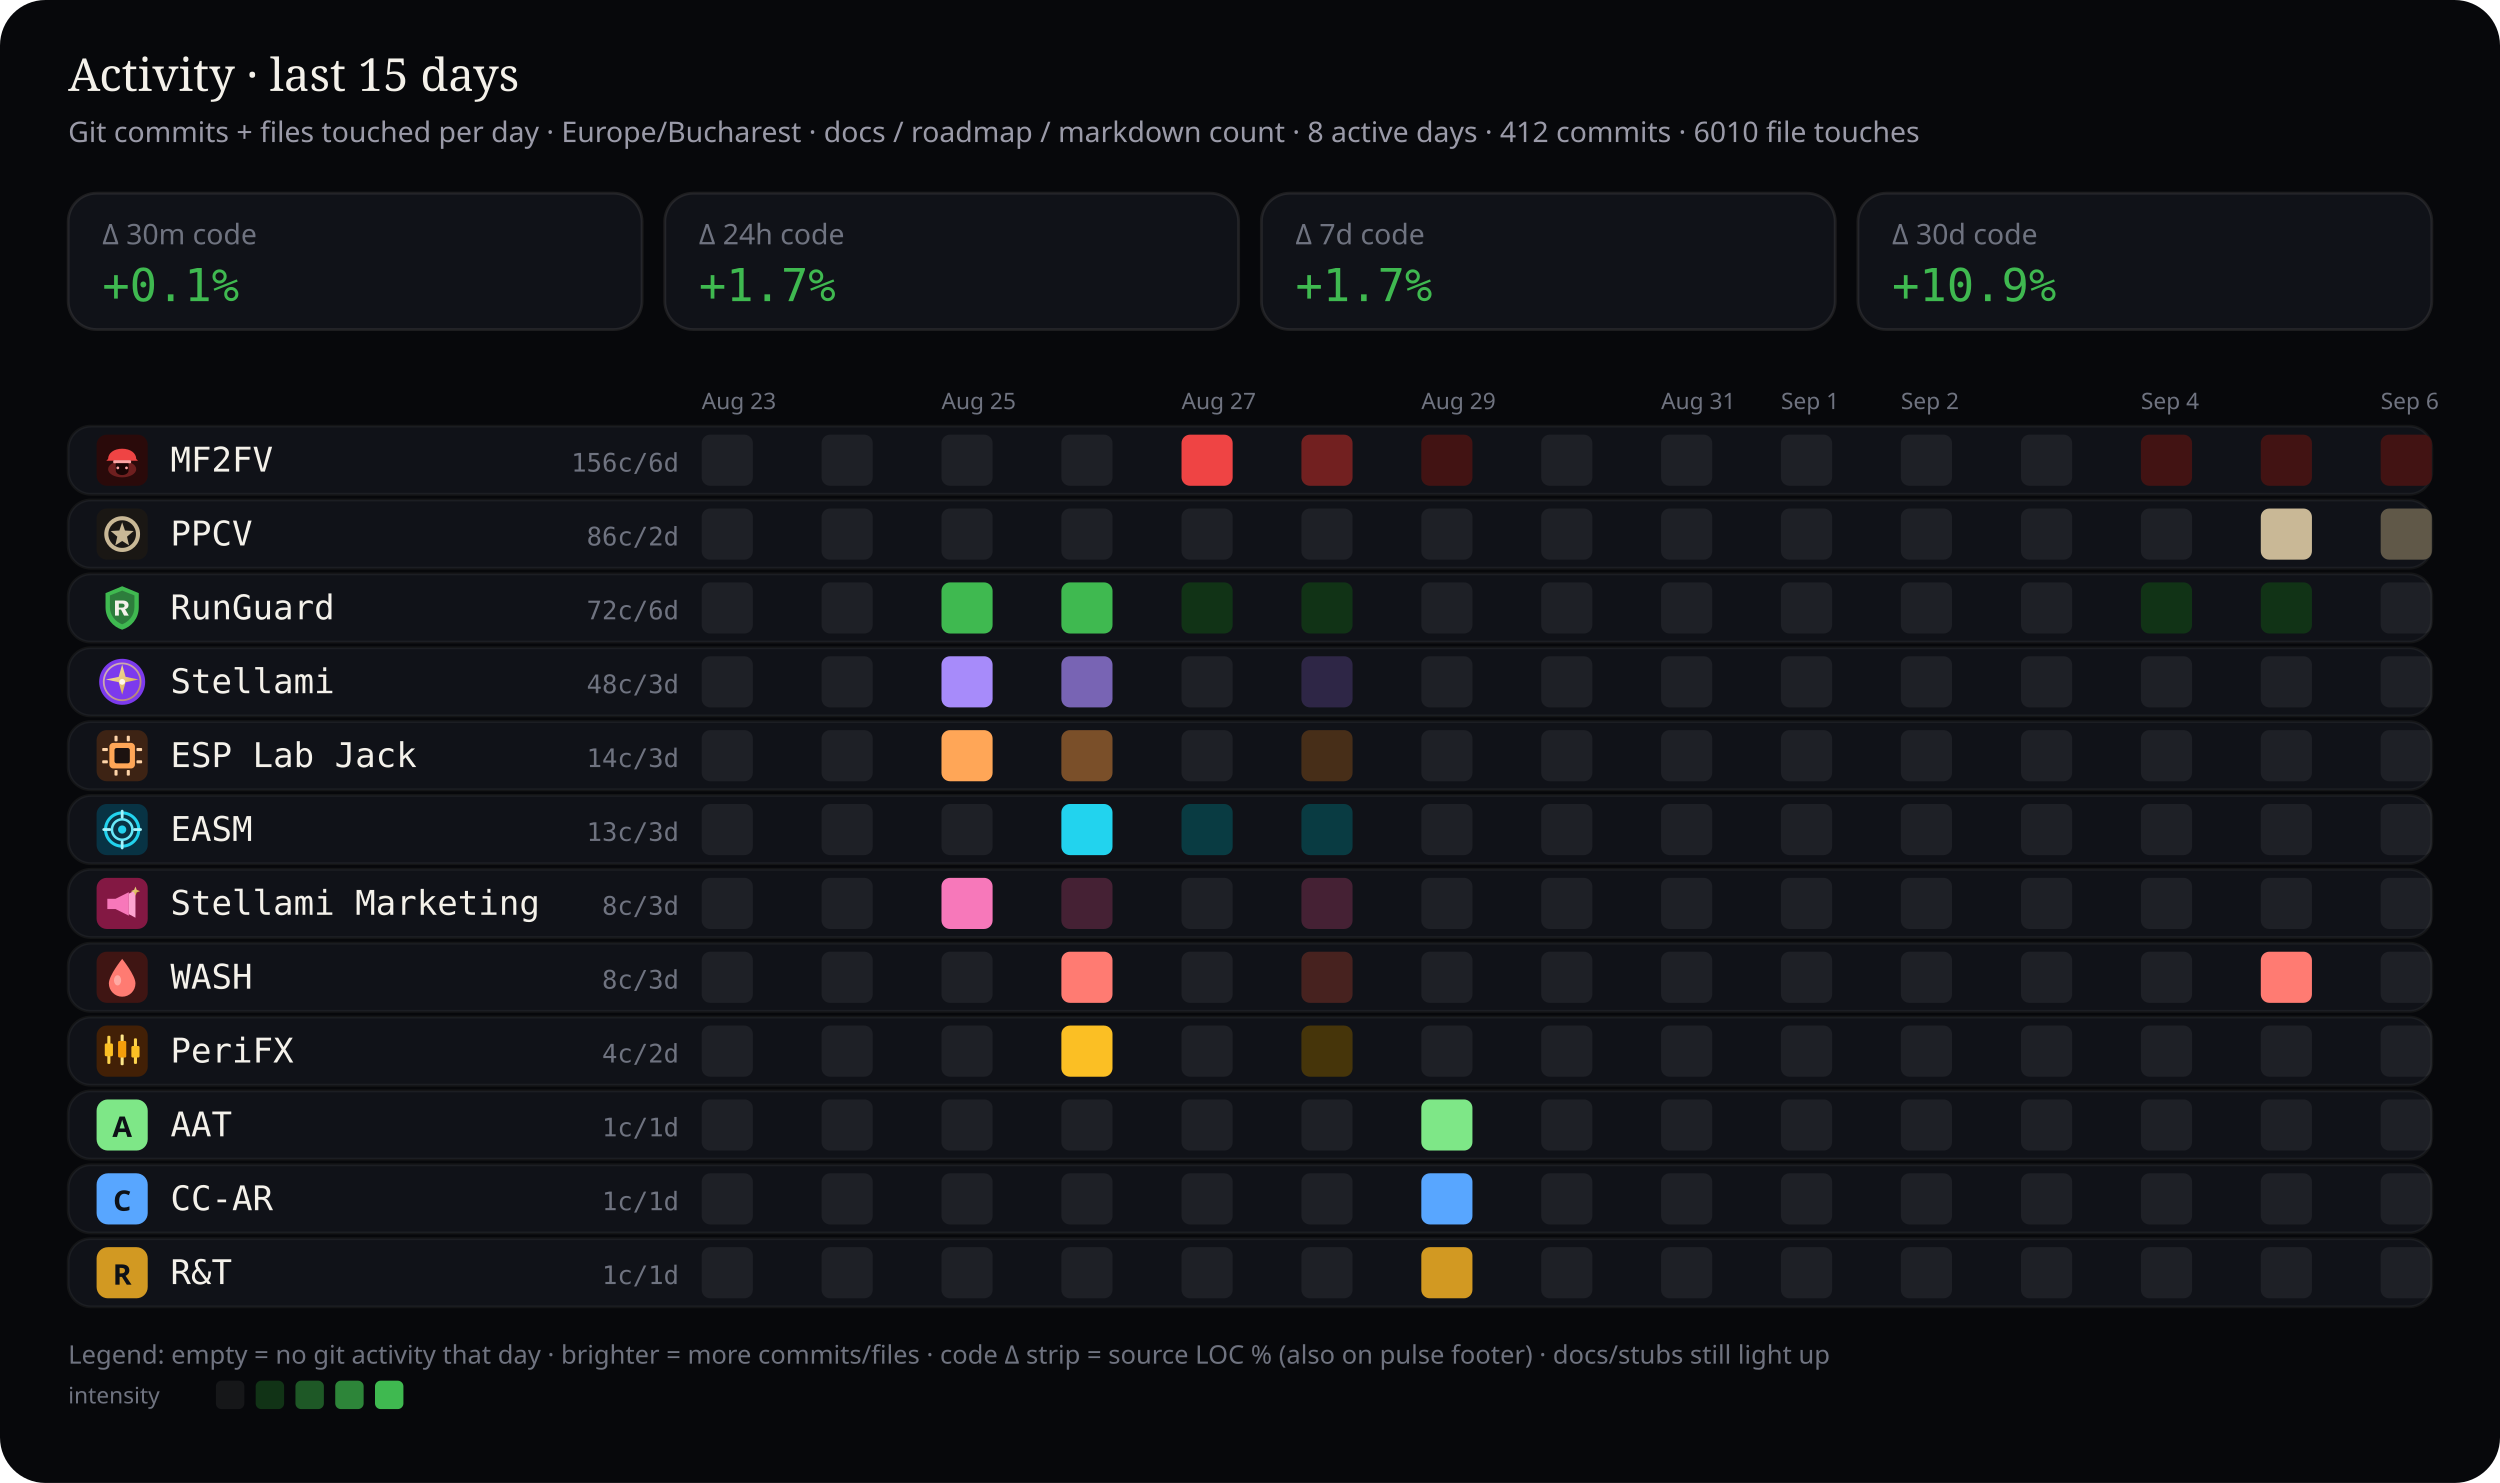
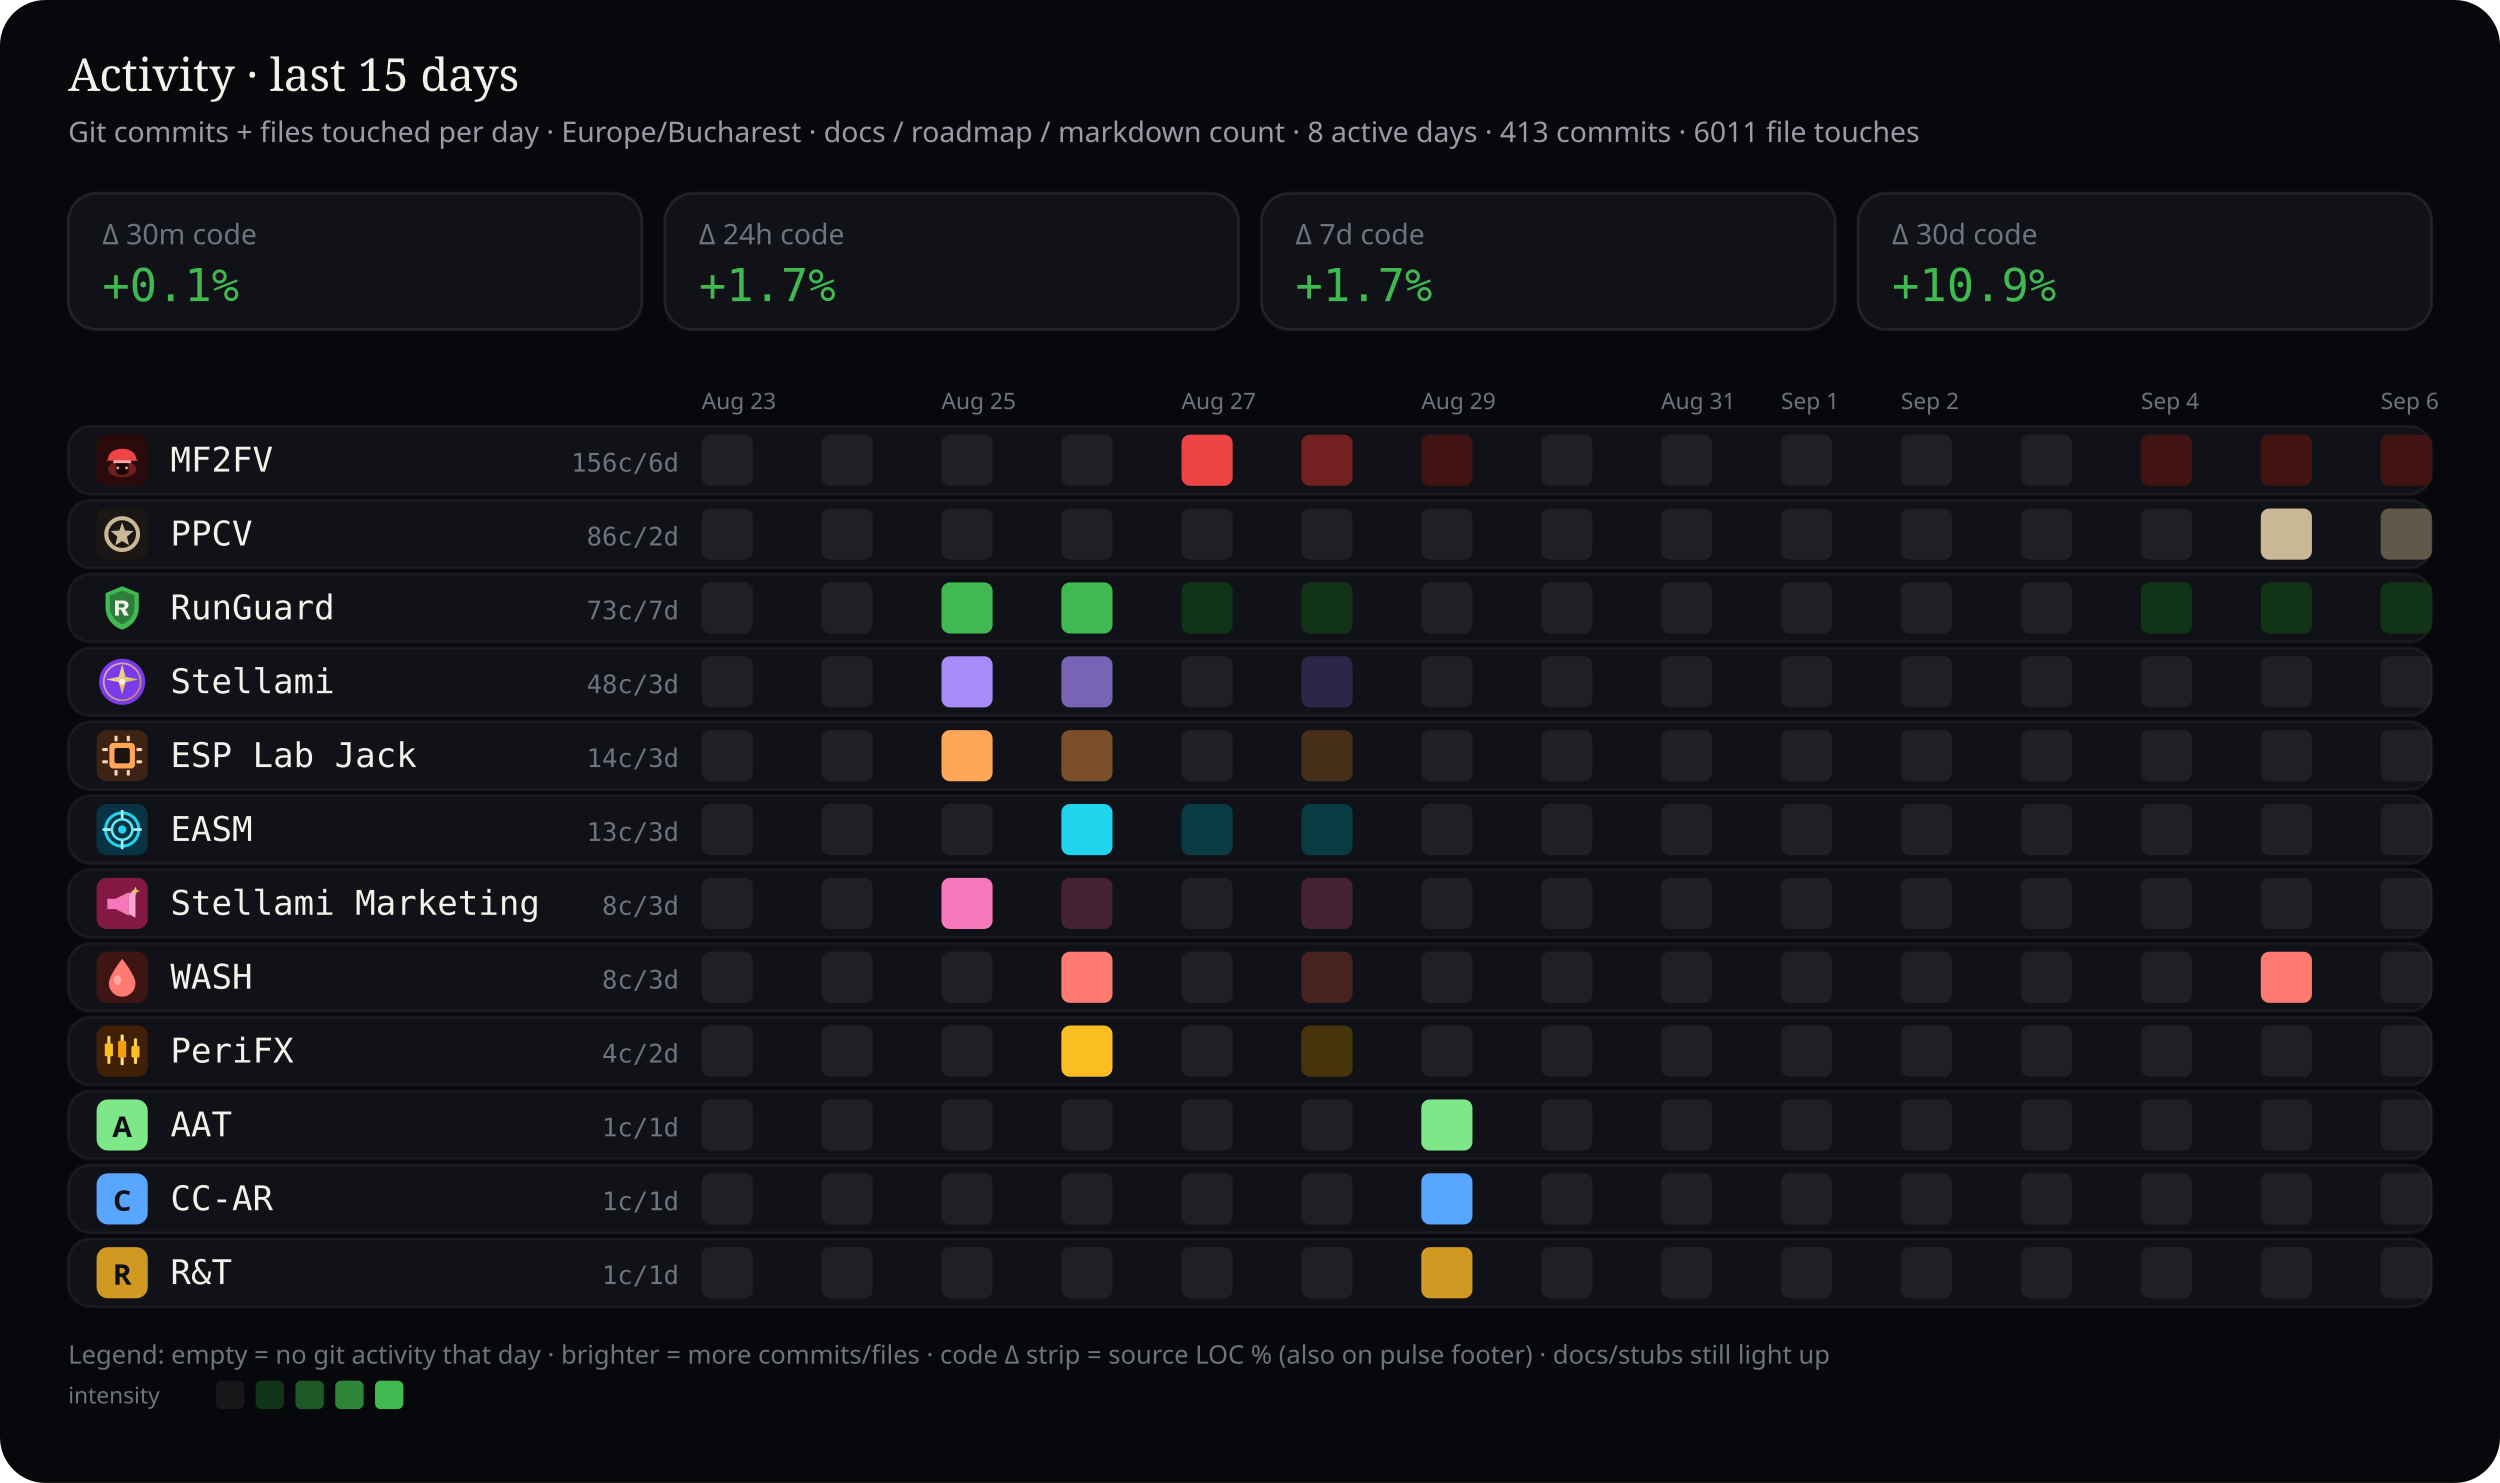
<svg xmlns="http://www.w3.org/2000/svg" viewBox="0 0 880 522" width="880" height="522" role="img" aria-label="Work activity last 15 days by stream — commits and files touched">
  <rect width="880" height="522" rx="16" fill="#07080b" />
  <text x="24" y="32" fill="#f4f1ea" font-size="16" font-family="ui-serif, Georgia, serif">Activity · last 15 days</text>
-   <text x="24" y="50" fill="#9a9aa8" font-size="10" font-family="ui-sans-serif, system-ui, sans-serif">Git commits + files touched per day · Europe/Bucharest · docs / roadmap / markdown count · 8 active days · 412 commits · 6010 file touches</text>
+   <text x="24" y="50" fill="#9a9aa8" font-size="10" font-family="ui-sans-serif, system-ui, sans-serif">Git commits + files touched per day · Europe/Bucharest · docs / roadmap / markdown count · 8 active days · 413 commits · 6011 file touches</text>
  <defs>
    <clipPath id="wc-stream-label">
      <rect x="60.0" y="0" width="132.5" height="522" />
    </clipPath>
  </defs>
  <rect x="24" y="68" width="202" height="48" rx="10" fill="#101218" stroke="rgba(232,228,214,0.10)" />
  <text x="36" y="86" fill="#6f7380" font-size="10" font-family="ui-sans-serif, system-ui, sans-serif">Δ 30m code</text>
  <text x="36" y="106" fill="#3fb950" font-size="16" font-family="ui-monospace, SFMono-Regular, monospace">+0.1%</text>
  <rect x="234" y="68" width="202" height="48" rx="10" fill="#101218" stroke="rgba(232,228,214,0.10)" />
  <text x="246" y="86" fill="#6f7380" font-size="10" font-family="ui-sans-serif, system-ui, sans-serif">Δ 24h code</text>
  <text x="246" y="106" fill="#3fb950" font-size="16" font-family="ui-monospace, SFMono-Regular, monospace">+1.7%</text>
  <rect x="444" y="68" width="202" height="48" rx="10" fill="#101218" stroke="rgba(232,228,214,0.10)" />
  <text x="456" y="86" fill="#6f7380" font-size="10" font-family="ui-sans-serif, system-ui, sans-serif">Δ 7d code</text>
  <text x="456" y="106" fill="#3fb950" font-size="16" font-family="ui-monospace, SFMono-Regular, monospace">+1.7%</text>
  <rect x="654" y="68" width="202" height="48" rx="10" fill="#101218" stroke="rgba(232,228,214,0.10)" />
  <text x="666" y="86" fill="#6f7380" font-size="10" font-family="ui-sans-serif, system-ui, sans-serif">Δ 30d code</text>
  <text x="666" y="106" fill="#3fb950" font-size="16" font-family="ui-monospace, SFMono-Regular, monospace">+10.9%</text>
  <text x="247.0" y="144" fill="#6f7380" font-size="8" font-family="ui-sans-serif, system-ui, sans-serif">Aug 23</text>
  <text x="331.4" y="144" fill="#6f7380" font-size="8" font-family="ui-sans-serif, system-ui, sans-serif">Aug 25</text>
  <text x="415.9" y="144" fill="#6f7380" font-size="8" font-family="ui-sans-serif, system-ui, sans-serif">Aug 27</text>
  <text x="500.3" y="144" fill="#6f7380" font-size="8" font-family="ui-sans-serif, system-ui, sans-serif">Aug 29</text>
  <text x="584.7" y="144" fill="#6f7380" font-size="8" font-family="ui-sans-serif, system-ui, sans-serif">Aug 31</text>
  <text x="626.9" y="144" fill="#6f7380" font-size="8" font-family="ui-sans-serif, system-ui, sans-serif">Sep 1</text>
  <text x="669.1" y="144" fill="#6f7380" font-size="8" font-family="ui-sans-serif, system-ui, sans-serif">Sep 2</text>
  <text x="753.6" y="144" fill="#6f7380" font-size="8" font-family="ui-sans-serif, system-ui, sans-serif">Sep 4</text>
  <text x="838.0" y="144" fill="#6f7380" font-size="8" font-family="ui-sans-serif, system-ui, sans-serif">Sep 6</text>
  <rect x="24" y="150" width="832" height="24" rx="8" fill="#101218" stroke="rgba(232,228,214,0.06)" />
  <g id="stream_logo_mf2fv" class="stream_logo" data-stream="mf2fv" transform="translate(34.0,153.0) scale(0.9)" opacity="1.0">
    <rect width="20" height="20" rx="4" fill="#2a0a0a" />
    <ellipse cx="10" cy="13.5" rx="5.5" ry="3.2" fill="#ef4444" opacity=".35" />
    <path fill="#ef4444" d="M4.5 9.5 C4.5 7.2 6.8 5.5 10 5.5 S15.5 7.2 15.5 9.5 L16.2 10.2 H3.8 Z" />
    <rect x="6.5" y="10" width="7" height="1.2" rx="0.4" fill="#fca5a5" />
    <path fill="#1a0505" d="M7.5 11.2 h5 v2.8 c0 1-1.1 1.8-2.5 1.8 s-2.5-.8-2.5-1.8 v-2.8z" />
    <circle cx="8.3" cy="13" r="0.55" fill="#fca5a5" />
    <circle cx="11.7" cy="13" r="0.55" fill="#fca5a5" />
  </g>
  <use class="stream_logo" data-stream="mf2fv" href="#stream_logo_mf2fv" x="34.0" y="153.0" width="18" height="18" opacity="0" />
  <text x="60" y="166" fill="#f4f1ea" font-size="12" font-family="ui-monospace, SFMono-Regular, monospace" clip-path="url(#wc-stream-label)">MF2FV</text>
  <text x="239" y="166" fill="#6f7380" font-size="9" text-anchor="end" font-family="ui-monospace, SFMono-Regular, monospace">156c/6d</text>
  <rect x="247.0" y="153.0" width="18.0" height="18.0" rx="3" fill="rgba(255,255,255,0.06)" />
  <rect x="289.2" y="153.0" width="18.0" height="18.0" rx="3" fill="rgba(255,255,255,0.06)" />
  <rect x="331.4" y="153.0" width="18.0" height="18.0" rx="3" fill="rgba(255,255,255,0.06)" />
  <rect x="373.6" y="153.0" width="18.0" height="18.0" rx="3" fill="rgba(255,255,255,0.06)" />
  <rect x="415.9" y="153.0" width="18.0" height="18.0" rx="3" fill="#ef4444" />
  <rect x="458.1" y="153.0" width="18.0" height="18.0" rx="3" fill="#722020" />
  <rect x="500.3" y="153.0" width="18.0" height="18.0" rx="3" fill="#421313" />
  <rect x="542.5" y="153.0" width="18.0" height="18.0" rx="3" fill="rgba(255,255,255,0.06)" />
  <rect x="584.7" y="153.0" width="18.0" height="18.0" rx="3" fill="rgba(255,255,255,0.06)" />
  <rect x="626.9" y="153.0" width="18.0" height="18.0" rx="3" fill="rgba(255,255,255,0.06)" />
  <rect x="669.1" y="153.0" width="18.0" height="18.0" rx="3" fill="rgba(255,255,255,0.06)" />
  <rect x="711.4" y="153.0" width="18.0" height="18.0" rx="3" fill="rgba(255,255,255,0.06)" />
  <rect x="753.6" y="153.0" width="18.0" height="18.0" rx="3" fill="#421313" />
  <rect x="795.8" y="153.0" width="18.0" height="18.0" rx="3" fill="#421313" />
  <rect x="838.0" y="153.0" width="18.0" height="18.0" rx="3" fill="#421313" />
  <rect x="24" y="176" width="832" height="24" rx="8" fill="#101218" stroke="rgba(232,228,214,0.06)" />
  <g id="stream_logo_ppcv" class="stream_logo" data-stream="ppcv" transform="translate(34.0,179.0) scale(0.9)" opacity="1.0">
    <rect width="20" height="20" rx="4" fill="#1a1714" />
    <circle cx="10" cy="10" r="6.2" fill="none" stroke="#c9b896" stroke-width="1.6" />
    <path fill="#c9b896" d="M10 5.4 L11.1 8.6 L14.5 8.8 L11.9 11 L12.7 14.4 L10 12.7 L7.3 14.4 L8.1 11 L5.5 8.8 L8.9 8.6 Z" />
  </g>
  <use class="stream_logo" data-stream="ppcv" href="#stream_logo_ppcv" x="34.0" y="179.0" width="18" height="18" opacity="0" />
  <text x="60" y="192" fill="#f4f1ea" font-size="12" font-family="ui-monospace, SFMono-Regular, monospace" clip-path="url(#wc-stream-label)">PPCV</text>
  <text x="239" y="192" fill="#6f7380" font-size="9" text-anchor="end" font-family="ui-monospace, SFMono-Regular, monospace">86c/2d</text>
  <rect x="247.0" y="179.0" width="18.0" height="18.0" rx="3" fill="rgba(255,255,255,0.06)" />
  <rect x="289.2" y="179.0" width="18.0" height="18.0" rx="3" fill="rgba(255,255,255,0.06)" />
  <rect x="331.4" y="179.0" width="18.0" height="18.0" rx="3" fill="rgba(255,255,255,0.06)" />
  <rect x="373.6" y="179.0" width="18.0" height="18.0" rx="3" fill="rgba(255,255,255,0.06)" />
  <rect x="415.9" y="179.0" width="18.0" height="18.0" rx="3" fill="rgba(255,255,255,0.06)" />
  <rect x="458.1" y="179.0" width="18.0" height="18.0" rx="3" fill="rgba(255,255,255,0.06)" />
  <rect x="500.3" y="179.0" width="18.0" height="18.0" rx="3" fill="rgba(255,255,255,0.06)" />
  <rect x="542.5" y="179.0" width="18.0" height="18.0" rx="3" fill="rgba(255,255,255,0.06)" />
  <rect x="584.7" y="179.0" width="18.0" height="18.0" rx="3" fill="rgba(255,255,255,0.06)" />
  <rect x="626.9" y="179.0" width="18.0" height="18.0" rx="3" fill="rgba(255,255,255,0.06)" />
  <rect x="669.1" y="179.0" width="18.0" height="18.0" rx="3" fill="rgba(255,255,255,0.06)" />
  <rect x="711.4" y="179.0" width="18.0" height="18.0" rx="3" fill="rgba(255,255,255,0.06)" />
  <rect x="753.6" y="179.0" width="18.0" height="18.0" rx="3" fill="rgba(255,255,255,0.06)" />
  <rect x="795.8" y="179.0" width="18.0" height="18.0" rx="3" fill="#c9b896" />
  <rect x="838.0" y="179.0" width="18.0" height="18.0" rx="3" fill="#605848" />
  <rect x="24" y="202" width="832" height="24" rx="8" fill="#101218" stroke="rgba(232,228,214,0.06)" />
  <g id="stream_logo_runguard" class="stream_logo" data-stream="runguard" transform="translate(34.0,205.0) scale(0.9)" opacity="1.0">
    <path fill="#3fb950" d="M10 1.5 L16.5 4.2 V9.8 C16.5 14.1 13.6 17.4 10 18.5 C6.4 17.4 3.5 14.1 3.5 9.8 V4.2 Z" />
    <path fill="#0d1117" fill-opacity=".35" d="M10 3.2 L14.8 5.1 V9.7 C14.8 12.9 12.6 15.4 10 16.4 C7.4 15.4 5.2 12.9 5.2 9.7 V5.1 Z" />
    <path fill="#f4f1ea" d="M7.2 7.1h3.1c1.35 0 2.2.7 2.2 1.75 0 .85-.5 1.45-1.35 1.65L12.6 13h-1.85l-1.2-2.35H8.7V13H7.2V7.1zm1.5 1.2v1.55h1.35c.55 0 .9-.28.9-.75s-.35-.8-.9-.8H8.7z" />
  </g>
  <use class="stream_logo" data-stream="runguard" href="#stream_logo_runguard" x="34.0" y="205.0" width="18" height="18" opacity="0" />
  <text x="60" y="218" fill="#f4f1ea" font-size="12" font-family="ui-monospace, SFMono-Regular, monospace" clip-path="url(#wc-stream-label)">RunGuard</text>
-   <text x="239" y="218" fill="#6f7380" font-size="9" text-anchor="end" font-family="ui-monospace, SFMono-Regular, monospace">72c/6d</text>
+   <text x="239" y="218" fill="#6f7380" font-size="9" text-anchor="end" font-family="ui-monospace, SFMono-Regular, monospace">73c/7d</text>
  <rect x="247.0" y="205.0" width="18.0" height="18.0" rx="3" fill="rgba(255,255,255,0.06)" />
  <rect x="289.2" y="205.0" width="18.0" height="18.0" rx="3" fill="rgba(255,255,255,0.06)" />
  <rect x="331.4" y="205.0" width="18.0" height="18.0" rx="3" fill="#3fb950" />
  <rect x="373.6" y="205.0" width="18.0" height="18.0" rx="3" fill="#3fb950" />
  <rect x="415.9" y="205.0" width="18.0" height="18.0" rx="3" fill="#113316" />
  <rect x="458.1" y="205.0" width="18.0" height="18.0" rx="3" fill="#113316" />
  <rect x="500.3" y="205.0" width="18.0" height="18.0" rx="3" fill="rgba(255,255,255,0.06)" />
  <rect x="542.5" y="205.0" width="18.0" height="18.0" rx="3" fill="rgba(255,255,255,0.06)" />
  <rect x="584.7" y="205.0" width="18.0" height="18.0" rx="3" fill="rgba(255,255,255,0.06)" />
  <rect x="626.9" y="205.0" width="18.0" height="18.0" rx="3" fill="rgba(255,255,255,0.06)" />
  <rect x="669.1" y="205.0" width="18.0" height="18.0" rx="3" fill="rgba(255,255,255,0.06)" />
  <rect x="711.4" y="205.0" width="18.0" height="18.0" rx="3" fill="rgba(255,255,255,0.06)" />
  <rect x="753.6" y="205.0" width="18.0" height="18.0" rx="3" fill="#113316" />
  <rect x="795.8" y="205.0" width="18.0" height="18.0" rx="3" fill="#113316" />
-   <rect x="838.0" y="205.0" width="18.0" height="18.0" rx="3" fill="rgba(255,255,255,0.06)" />
+   <rect x="838.0" y="205.0" width="18.0" height="18.0" rx="3" fill="#113316" />
  <rect x="24" y="228" width="832" height="24" rx="8" fill="#101218" stroke="rgba(232,228,214,0.06)" />
  <g id="stream_logo_stellami" class="stream_logo" data-stream="stellami" transform="translate(34.0,231.0) scale(0.9)" opacity="1.0">
    <defs>
      <linearGradient id="stream_logo_stellami-stellami-gold" x1="0%" y1="0%" x2="100%" y2="100%">
        <stop offset="0%" stop-color="#f5e6a8" />
        <stop offset="55%" stop-color="#e8c57a" />
        <stop offset="100%" stop-color="#c9a227" />
      </linearGradient>
    </defs>
    <circle cx="10" cy="10" r="9" fill="#7c3aed" />
    <circle cx="10" cy="10" r="7.2" fill="none" stroke="url(#stream_logo_stellami-stellami-gold)" stroke-width="0.7" opacity=".7" />
    <path fill="url(#stream_logo_stellami-stellami-gold)" d="M10 3.2 L11.35 8.05 L16.4 9.1 L11.35 10.15 L10 15 L8.65 10.15 L3.6 9.1 L8.65 8.05 Z" />
    <circle cx="10" cy="10" r="1.15" fill="#fff8e8" />
  </g>
  <use class="stream_logo" data-stream="stellami" href="#stream_logo_stellami" x="34.0" y="231.0" width="18" height="18" opacity="0" />
  <text x="60" y="244" fill="#f4f1ea" font-size="12" font-family="ui-monospace, SFMono-Regular, monospace" clip-path="url(#wc-stream-label)">Stellami</text>
  <text x="239" y="244" fill="#6f7380" font-size="9" text-anchor="end" font-family="ui-monospace, SFMono-Regular, monospace">48c/3d</text>
  <rect x="247.0" y="231.0" width="18.0" height="18.0" rx="3" fill="rgba(255,255,255,0.06)" />
  <rect x="289.2" y="231.0" width="18.0" height="18.0" rx="3" fill="rgba(255,255,255,0.06)" />
  <rect x="331.4" y="231.0" width="18.0" height="18.0" rx="3" fill="#a78bfa" />
  <rect x="373.6" y="231.0" width="18.0" height="18.0" rx="3" fill="#7864b4" />
  <rect x="415.9" y="231.0" width="18.0" height="18.0" rx="3" fill="rgba(255,255,255,0.06)" />
  <rect x="458.1" y="231.0" width="18.0" height="18.0" rx="3" fill="#2e2646" />
  <rect x="500.3" y="231.0" width="18.0" height="18.0" rx="3" fill="rgba(255,255,255,0.06)" />
  <rect x="542.5" y="231.0" width="18.0" height="18.0" rx="3" fill="rgba(255,255,255,0.06)" />
  <rect x="584.7" y="231.0" width="18.0" height="18.0" rx="3" fill="rgba(255,255,255,0.06)" />
  <rect x="626.9" y="231.0" width="18.0" height="18.0" rx="3" fill="rgba(255,255,255,0.06)" />
  <rect x="669.1" y="231.0" width="18.0" height="18.0" rx="3" fill="rgba(255,255,255,0.06)" />
  <rect x="711.4" y="231.0" width="18.0" height="18.0" rx="3" fill="rgba(255,255,255,0.06)" />
  <rect x="753.6" y="231.0" width="18.0" height="18.0" rx="3" fill="rgba(255,255,255,0.06)" />
  <rect x="795.8" y="231.0" width="18.0" height="18.0" rx="3" fill="rgba(255,255,255,0.06)" />
  <rect x="838.0" y="231.0" width="18.0" height="18.0" rx="3" fill="rgba(255,255,255,0.06)" />
  <rect x="24" y="254" width="832" height="24" rx="8" fill="#101218" stroke="rgba(232,228,214,0.06)" />
  <g id="stream_logo_esp-lab-jack" class="stream_logo" data-stream="esp-lab-jack" transform="translate(34.0,257.0) scale(0.9)" opacity="1.0">
    <rect width="20" height="20" rx="4" fill="#3d2314" />
    <rect x="5" y="5" width="10" height="10" rx="1.5" fill="#ffa657" />
    <rect x="7" y="7" width="6" height="6" rx="0.8" fill="#1c1210" />
    <rect x="2.2" y="7" width="2.2" height="1.2" rx="0.3" fill="#ffd4a8" />
    <rect x="2.2" y="11.8" width="2.2" height="1.2" rx="0.3" fill="#ffd4a8" />
    <rect x="15.6" y="7" width="2.2" height="1.2" rx="0.3" fill="#ffd4a8" />
    <rect x="15.6" y="11.8" width="2.2" height="1.2" rx="0.3" fill="#ffd4a8" />
    <rect x="7" y="2.2" width="1.2" height="2.2" rx="0.3" fill="#ffd4a8" />
    <rect x="11.8" y="2.2" width="1.2" height="2.2" rx="0.3" fill="#ffd4a8" />
    <rect x="7" y="15.6" width="1.2" height="2.2" rx="0.3" fill="#ffd4a8" />
    <rect x="11.8" y="15.6" width="1.2" height="2.2" rx="0.3" fill="#ffd4a8" />
  </g>
  <use class="stream_logo" data-stream="esp-lab-jack" href="#stream_logo_esp-lab-jack" x="34.0" y="257.0" width="18" height="18" opacity="0" />
  <text x="60" y="270" fill="#f4f1ea" font-size="12" font-family="ui-monospace, SFMono-Regular, monospace" clip-path="url(#wc-stream-label)">ESP Lab Jack</text>
  <text x="239" y="270" fill="#6f7380" font-size="9" text-anchor="end" font-family="ui-monospace, SFMono-Regular, monospace">14c/3d</text>
  <rect x="247.0" y="257.0" width="18.0" height="18.0" rx="3" fill="rgba(255,255,255,0.06)" />
  <rect x="289.2" y="257.0" width="18.0" height="18.0" rx="3" fill="rgba(255,255,255,0.06)" />
  <rect x="331.4" y="257.0" width="18.0" height="18.0" rx="3" fill="#ffa657" />
  <rect x="373.6" y="257.0" width="18.0" height="18.0" rx="3" fill="#7a4f29" />
  <rect x="415.9" y="257.0" width="18.0" height="18.0" rx="3" fill="rgba(255,255,255,0.06)" />
  <rect x="458.1" y="257.0" width="18.0" height="18.0" rx="3" fill="#472e18" />
  <rect x="500.3" y="257.0" width="18.0" height="18.0" rx="3" fill="rgba(255,255,255,0.06)" />
  <rect x="542.5" y="257.0" width="18.0" height="18.0" rx="3" fill="rgba(255,255,255,0.06)" />
  <rect x="584.7" y="257.0" width="18.0" height="18.0" rx="3" fill="rgba(255,255,255,0.06)" />
  <rect x="626.9" y="257.0" width="18.0" height="18.0" rx="3" fill="rgba(255,255,255,0.06)" />
  <rect x="669.1" y="257.0" width="18.0" height="18.0" rx="3" fill="rgba(255,255,255,0.06)" />
  <rect x="711.4" y="257.0" width="18.0" height="18.0" rx="3" fill="rgba(255,255,255,0.06)" />
  <rect x="753.6" y="257.0" width="18.0" height="18.0" rx="3" fill="rgba(255,255,255,0.06)" />
  <rect x="795.8" y="257.0" width="18.0" height="18.0" rx="3" fill="rgba(255,255,255,0.06)" />
  <rect x="838.0" y="257.0" width="18.0" height="18.0" rx="3" fill="rgba(255,255,255,0.06)" />
  <rect x="24" y="280" width="832" height="24" rx="8" fill="#101218" stroke="rgba(232,228,214,0.06)" />
  <g id="stream_logo_easm" class="stream_logo" data-stream="easm" transform="translate(34.0,283.0) scale(0.9)" opacity="1.0">
    <rect width="20" height="20" rx="4" fill="#083344" />
    <circle cx="10" cy="10" r="6.5" fill="none" stroke="#22d3ee" stroke-width="1.2" />
    <circle cx="10" cy="10" r="4" fill="none" stroke="#67e8f9" stroke-width="1" />
    <circle cx="10" cy="10" r="1.6" fill="#22d3ee" />
    <path d="M10 2.8 V5.2 M10 14.8 V17.2 M2.8 10 H5.2 M14.8 10 H17.2" stroke="#a5f3fc" stroke-width="1.1" stroke-linecap="round" />
  </g>
  <use class="stream_logo" data-stream="easm" href="#stream_logo_easm" x="34.0" y="283.0" width="18" height="18" opacity="0" />
  <text x="60" y="296" fill="#f4f1ea" font-size="12" font-family="ui-monospace, SFMono-Regular, monospace" clip-path="url(#wc-stream-label)">EASM</text>
  <text x="239" y="296" fill="#6f7380" font-size="9" text-anchor="end" font-family="ui-monospace, SFMono-Regular, monospace">13c/3d</text>
  <rect x="247.0" y="283.0" width="18.0" height="18.0" rx="3" fill="rgba(255,255,255,0.06)" />
  <rect x="289.2" y="283.0" width="18.0" height="18.0" rx="3" fill="rgba(255,255,255,0.06)" />
  <rect x="331.4" y="283.0" width="18.0" height="18.0" rx="3" fill="rgba(255,255,255,0.06)" />
  <rect x="373.6" y="283.0" width="18.0" height="18.0" rx="3" fill="#22d3ee" />
  <rect x="415.9" y="283.0" width="18.0" height="18.0" rx="3" fill="#093b42" />
  <rect x="458.1" y="283.0" width="18.0" height="18.0" rx="3" fill="#093b42" />
  <rect x="500.3" y="283.0" width="18.0" height="18.0" rx="3" fill="rgba(255,255,255,0.06)" />
  <rect x="542.5" y="283.0" width="18.0" height="18.0" rx="3" fill="rgba(255,255,255,0.06)" />
  <rect x="584.7" y="283.0" width="18.0" height="18.0" rx="3" fill="rgba(255,255,255,0.06)" />
  <rect x="626.9" y="283.0" width="18.0" height="18.0" rx="3" fill="rgba(255,255,255,0.06)" />
  <rect x="669.1" y="283.0" width="18.0" height="18.0" rx="3" fill="rgba(255,255,255,0.06)" />
  <rect x="711.4" y="283.0" width="18.0" height="18.0" rx="3" fill="rgba(255,255,255,0.06)" />
  <rect x="753.6" y="283.0" width="18.0" height="18.0" rx="3" fill="rgba(255,255,255,0.06)" />
  <rect x="795.8" y="283.0" width="18.0" height="18.0" rx="3" fill="rgba(255,255,255,0.06)" />
  <rect x="838.0" y="283.0" width="18.0" height="18.0" rx="3" fill="rgba(255,255,255,0.06)" />
  <rect x="24" y="306" width="832" height="24" rx="8" fill="#101218" stroke="rgba(232,228,214,0.06)" />
  <g id="stream_logo_stellami-marketing" class="stream_logo" data-stream="stellami-marketing" transform="translate(34.0,309.0) scale(0.9)" opacity="1.0">
    <defs>
      <linearGradient id="stream_logo_stellami-marketing-smkt-gold" x1="0%" y1="0%" x2="100%" y2="100%">
        <stop offset="0%" stop-color="#f5e6a8" />
        <stop offset="100%" stop-color="#c9a227" />
      </linearGradient>
    </defs>
    <rect width="20" height="20" rx="4" fill="#831843" />
    <path fill="#f778ba" d="M4.2 8.2h3.2l5.2-2.6v9.2l-5.2-2.6H4.2z" />
    <path fill="#fda4d0" d="M12.6 6.2l2.6-1.4v10.8l-2.6-1.4z" />
    <path fill="url(#stream_logo_stellami-marketing-smkt-gold)" d="M15.2 3.4 L15.7 4.7 L17 5.2 L15.7 5.7 L15.2 7 L14.7 5.7 L13.4 5.2 L14.7 4.7 Z" />
  </g>
  <use class="stream_logo" data-stream="stellami-marketing" href="#stream_logo_stellami-marketing" x="34.0" y="309.0" width="18" height="18" opacity="0" />
  <text x="60" y="322" fill="#f4f1ea" font-size="12" font-family="ui-monospace, SFMono-Regular, monospace" clip-path="url(#wc-stream-label)">Stellami Marketing</text>
  <text x="239" y="322" fill="#6f7380" font-size="9" text-anchor="end" font-family="ui-monospace, SFMono-Regular, monospace">8c/3d</text>
  <rect x="247.0" y="309.0" width="18.0" height="18.0" rx="3" fill="rgba(255,255,255,0.06)" />
  <rect x="289.2" y="309.0" width="18.0" height="18.0" rx="3" fill="rgba(255,255,255,0.06)" />
  <rect x="331.4" y="309.0" width="18.0" height="18.0" rx="3" fill="#f778ba" />
  <rect x="373.6" y="309.0" width="18.0" height="18.0" rx="3" fill="#452134" />
  <rect x="415.9" y="309.0" width="18.0" height="18.0" rx="3" fill="rgba(255,255,255,0.06)" />
  <rect x="458.1" y="309.0" width="18.0" height="18.0" rx="3" fill="#452134" />
  <rect x="500.3" y="309.0" width="18.0" height="18.0" rx="3" fill="rgba(255,255,255,0.06)" />
  <rect x="542.5" y="309.0" width="18.0" height="18.0" rx="3" fill="rgba(255,255,255,0.06)" />
  <rect x="584.7" y="309.0" width="18.0" height="18.0" rx="3" fill="rgba(255,255,255,0.06)" />
  <rect x="626.9" y="309.0" width="18.0" height="18.0" rx="3" fill="rgba(255,255,255,0.06)" />
  <rect x="669.1" y="309.0" width="18.0" height="18.0" rx="3" fill="rgba(255,255,255,0.06)" />
  <rect x="711.4" y="309.0" width="18.0" height="18.0" rx="3" fill="rgba(255,255,255,0.06)" />
  <rect x="753.6" y="309.0" width="18.0" height="18.0" rx="3" fill="rgba(255,255,255,0.06)" />
  <rect x="795.8" y="309.0" width="18.0" height="18.0" rx="3" fill="rgba(255,255,255,0.06)" />
  <rect x="838.0" y="309.0" width="18.0" height="18.0" rx="3" fill="rgba(255,255,255,0.06)" />
  <rect x="24" y="332" width="832" height="24" rx="8" fill="#101218" stroke="rgba(232,228,214,0.06)" />
  <g id="stream_logo_wash" class="stream_logo" data-stream="wash" transform="translate(34.0,335.0) scale(0.9)" opacity="1.0">
    <rect width="20" height="20" rx="4" fill="#3f1513" />
    <path fill="#ff7b72" d="M10 2.8 C10 2.8 15.2 9.2 15.2 12.4 A5.2 5.2 0 0 1 4.8 12.4 C4.8 9.2 10 2.8 10 2.8 Z" />
    <ellipse cx="8.2" cy="11.2" rx="1.4" ry="2" fill="#ffd0cc" opacity=".55" />
  </g>
  <use class="stream_logo" data-stream="wash" href="#stream_logo_wash" x="34.0" y="335.0" width="18" height="18" opacity="0" />
  <text x="60" y="348" fill="#f4f1ea" font-size="12" font-family="ui-monospace, SFMono-Regular, monospace" clip-path="url(#wc-stream-label)">WASH</text>
  <text x="239" y="348" fill="#6f7380" font-size="9" text-anchor="end" font-family="ui-monospace, SFMono-Regular, monospace">8c/3d</text>
  <rect x="247.0" y="335.0" width="18.0" height="18.0" rx="3" fill="rgba(255,255,255,0.06)" />
  <rect x="289.2" y="335.0" width="18.0" height="18.0" rx="3" fill="rgba(255,255,255,0.06)" />
  <rect x="331.4" y="335.0" width="18.0" height="18.0" rx="3" fill="rgba(255,255,255,0.06)" />
  <rect x="373.6" y="335.0" width="18.0" height="18.0" rx="3" fill="#ff7b72" />
  <rect x="415.9" y="335.0" width="18.0" height="18.0" rx="3" fill="rgba(255,255,255,0.06)" />
  <rect x="458.1" y="335.0" width="18.0" height="18.0" rx="3" fill="#47221f" />
  <rect x="500.3" y="335.0" width="18.0" height="18.0" rx="3" fill="rgba(255,255,255,0.06)" />
  <rect x="542.5" y="335.0" width="18.0" height="18.0" rx="3" fill="rgba(255,255,255,0.06)" />
  <rect x="584.7" y="335.0" width="18.0" height="18.0" rx="3" fill="rgba(255,255,255,0.06)" />
  <rect x="626.9" y="335.0" width="18.0" height="18.0" rx="3" fill="rgba(255,255,255,0.06)" />
  <rect x="669.1" y="335.0" width="18.0" height="18.0" rx="3" fill="rgba(255,255,255,0.06)" />
  <rect x="711.4" y="335.0" width="18.0" height="18.0" rx="3" fill="rgba(255,255,255,0.06)" />
  <rect x="753.6" y="335.0" width="18.0" height="18.0" rx="3" fill="rgba(255,255,255,0.06)" />
  <rect x="795.8" y="335.0" width="18.0" height="18.0" rx="3" fill="#ff7b72" />
  <rect x="838.0" y="335.0" width="18.0" height="18.0" rx="3" fill="rgba(255,255,255,0.06)" />
  <rect x="24" y="358" width="832" height="24" rx="8" fill="#101218" stroke="rgba(232,228,214,0.06)" />
  <g id="stream_logo_peri" class="stream_logo" data-stream="peri" transform="translate(34.0,361.0) scale(0.9)" opacity="1.0">
    <rect width="20" height="20" rx="4" fill="#422006" />
    <rect x="4.2" y="4" width="1.2" height="11" rx="0.4" fill="#fcd34d" />
    <rect x="3.2" y="7" width="3.2" height="5" rx="0.5" fill="#fbbf24" />
    <rect x="9.4" y="3.5" width="1.2" height="12" rx="0.4" fill="#fde68a" />
    <rect x="8.4" y="6" width="3.2" height="6.5" rx="0.5" fill="#f59e0b" />
    <rect x="14.6" y="5" width="1.2" height="10" rx="0.4" fill="#fcd34d" />
    <rect x="13.6" y="8" width="3.2" height="4.5" rx="0.5" fill="#fbbf24" />
  </g>
  <use class="stream_logo" data-stream="peri" href="#stream_logo_peri" x="34.0" y="361.0" width="18" height="18" opacity="0" />
  <text x="60" y="374" fill="#f4f1ea" font-size="12" font-family="ui-monospace, SFMono-Regular, monospace" clip-path="url(#wc-stream-label)">PeriFX</text>
  <text x="239" y="374" fill="#6f7380" font-size="9" text-anchor="end" font-family="ui-monospace, SFMono-Regular, monospace">4c/2d</text>
  <rect x="247.0" y="361.0" width="18.0" height="18.0" rx="3" fill="rgba(255,255,255,0.06)" />
  <rect x="289.2" y="361.0" width="18.0" height="18.0" rx="3" fill="rgba(255,255,255,0.06)" />
  <rect x="331.4" y="361.0" width="18.0" height="18.0" rx="3" fill="rgba(255,255,255,0.06)" />
  <rect x="373.6" y="361.0" width="18.0" height="18.0" rx="3" fill="#fbbf24" />
  <rect x="415.9" y="361.0" width="18.0" height="18.0" rx="3" fill="rgba(255,255,255,0.06)" />
  <rect x="458.1" y="361.0" width="18.0" height="18.0" rx="3" fill="#46350a" />
  <rect x="500.3" y="361.0" width="18.0" height="18.0" rx="3" fill="rgba(255,255,255,0.06)" />
  <rect x="542.5" y="361.0" width="18.0" height="18.0" rx="3" fill="rgba(255,255,255,0.06)" />
  <rect x="584.7" y="361.0" width="18.0" height="18.0" rx="3" fill="rgba(255,255,255,0.06)" />
  <rect x="626.9" y="361.0" width="18.0" height="18.0" rx="3" fill="rgba(255,255,255,0.06)" />
  <rect x="669.1" y="361.0" width="18.0" height="18.0" rx="3" fill="rgba(255,255,255,0.06)" />
  <rect x="711.4" y="361.0" width="18.0" height="18.0" rx="3" fill="rgba(255,255,255,0.06)" />
  <rect x="753.6" y="361.0" width="18.0" height="18.0" rx="3" fill="rgba(255,255,255,0.06)" />
  <rect x="795.8" y="361.0" width="18.0" height="18.0" rx="3" fill="rgba(255,255,255,0.06)" />
  <rect x="838.0" y="361.0" width="18.0" height="18.0" rx="3" fill="rgba(255,255,255,0.06)" />
  <rect x="24" y="384" width="832" height="24" rx="8" fill="#101218" stroke="rgba(232,228,214,0.06)" />
  <g id="stream_logo_aat" class="stream_logo" data-stream="aat" opacity="1.0">
    <rect x="34.0" y="387.0" width="18" height="18" rx="4" fill="#7ee787" />
    <text x="43.0" y="400.2" text-anchor="middle" fill="#0d1117" font-size="10" font-family="ui-sans-serif, system-ui, sans-serif" font-weight="700">A</text>
  </g>
  <text x="60" y="400" fill="#f4f1ea" font-size="12" font-family="ui-monospace, SFMono-Regular, monospace" clip-path="url(#wc-stream-label)">AAT</text>
  <text x="239" y="400" fill="#6f7380" font-size="9" text-anchor="end" font-family="ui-monospace, SFMono-Regular, monospace">1c/1d</text>
  <rect x="247.0" y="387.0" width="18.0" height="18.0" rx="3" fill="rgba(255,255,255,0.06)" />
  <rect x="289.2" y="387.0" width="18.0" height="18.0" rx="3" fill="rgba(255,255,255,0.06)" />
  <rect x="331.4" y="387.0" width="18.0" height="18.0" rx="3" fill="rgba(255,255,255,0.06)" />
  <rect x="373.6" y="387.0" width="18.0" height="18.0" rx="3" fill="rgba(255,255,255,0.06)" />
  <rect x="415.9" y="387.0" width="18.0" height="18.0" rx="3" fill="rgba(255,255,255,0.06)" />
  <rect x="458.1" y="387.0" width="18.0" height="18.0" rx="3" fill="rgba(255,255,255,0.06)" />
  <rect x="500.3" y="387.0" width="18.0" height="18.0" rx="3" fill="#7ee787" />
  <rect x="542.5" y="387.0" width="18.0" height="18.0" rx="3" fill="rgba(255,255,255,0.06)" />
  <rect x="584.7" y="387.0" width="18.0" height="18.0" rx="3" fill="rgba(255,255,255,0.06)" />
  <rect x="626.9" y="387.0" width="18.0" height="18.0" rx="3" fill="rgba(255,255,255,0.06)" />
  <rect x="669.1" y="387.0" width="18.0" height="18.0" rx="3" fill="rgba(255,255,255,0.06)" />
  <rect x="711.4" y="387.0" width="18.0" height="18.0" rx="3" fill="rgba(255,255,255,0.06)" />
  <rect x="753.6" y="387.0" width="18.0" height="18.0" rx="3" fill="rgba(255,255,255,0.06)" />
  <rect x="795.8" y="387.0" width="18.0" height="18.0" rx="3" fill="rgba(255,255,255,0.06)" />
  <rect x="838.0" y="387.0" width="18.0" height="18.0" rx="3" fill="rgba(255,255,255,0.06)" />
  <rect x="24" y="410" width="832" height="24" rx="8" fill="#101218" stroke="rgba(232,228,214,0.06)" />
  <g id="stream_logo_cc-ar" class="stream_logo" data-stream="cc-ar" opacity="1.0">
    <rect x="34.0" y="413.0" width="18" height="18" rx="4" fill="#58a6ff" />
    <text x="43.0" y="426.2" text-anchor="middle" fill="#0d1117" font-size="10" font-family="ui-sans-serif, system-ui, sans-serif" font-weight="700">C</text>
  </g>
  <text x="60" y="426" fill="#f4f1ea" font-size="12" font-family="ui-monospace, SFMono-Regular, monospace" clip-path="url(#wc-stream-label)">CC-AR</text>
  <text x="239" y="426" fill="#6f7380" font-size="9" text-anchor="end" font-family="ui-monospace, SFMono-Regular, monospace">1c/1d</text>
  <rect x="247.0" y="413.0" width="18.0" height="18.0" rx="3" fill="rgba(255,255,255,0.06)" />
  <rect x="289.2" y="413.0" width="18.0" height="18.0" rx="3" fill="rgba(255,255,255,0.06)" />
  <rect x="331.4" y="413.0" width="18.0" height="18.0" rx="3" fill="rgba(255,255,255,0.06)" />
  <rect x="373.6" y="413.0" width="18.0" height="18.0" rx="3" fill="rgba(255,255,255,0.06)" />
  <rect x="415.9" y="413.0" width="18.0" height="18.0" rx="3" fill="rgba(255,255,255,0.06)" />
  <rect x="458.1" y="413.0" width="18.0" height="18.0" rx="3" fill="rgba(255,255,255,0.06)" />
  <rect x="500.3" y="413.0" width="18.0" height="18.0" rx="3" fill="#58a6ff" />
  <rect x="542.5" y="413.0" width="18.0" height="18.0" rx="3" fill="rgba(255,255,255,0.06)" />
  <rect x="584.7" y="413.0" width="18.0" height="18.0" rx="3" fill="rgba(255,255,255,0.06)" />
  <rect x="626.9" y="413.0" width="18.0" height="18.0" rx="3" fill="rgba(255,255,255,0.06)" />
  <rect x="669.1" y="413.0" width="18.0" height="18.0" rx="3" fill="rgba(255,255,255,0.06)" />
  <rect x="711.4" y="413.0" width="18.0" height="18.0" rx="3" fill="rgba(255,255,255,0.06)" />
  <rect x="753.6" y="413.0" width="18.0" height="18.0" rx="3" fill="rgba(255,255,255,0.06)" />
  <rect x="795.8" y="413.0" width="18.0" height="18.0" rx="3" fill="rgba(255,255,255,0.06)" />
  <rect x="838.0" y="413.0" width="18.0" height="18.0" rx="3" fill="rgba(255,255,255,0.06)" />
  <rect x="24" y="436" width="832" height="24" rx="8" fill="#101218" stroke="rgba(232,228,214,0.06)" />
  <g id="stream_logo_rt" class="stream_logo" data-stream="rt" opacity="1.0">
    <rect x="34.0" y="439.0" width="18" height="18" rx="4" fill="#d29922" />
    <text x="43.0" y="452.2" text-anchor="middle" fill="#0d1117" font-size="10" font-family="ui-sans-serif, system-ui, sans-serif" font-weight="700">R</text>
  </g>
  <text x="60" y="452" fill="#f4f1ea" font-size="12" font-family="ui-monospace, SFMono-Regular, monospace" clip-path="url(#wc-stream-label)">R&amp;T</text>
  <text x="239" y="452" fill="#6f7380" font-size="9" text-anchor="end" font-family="ui-monospace, SFMono-Regular, monospace">1c/1d</text>
  <rect x="247.0" y="439.0" width="18.0" height="18.0" rx="3" fill="rgba(255,255,255,0.06)" />
  <rect x="289.2" y="439.0" width="18.0" height="18.0" rx="3" fill="rgba(255,255,255,0.06)" />
  <rect x="331.4" y="439.0" width="18.0" height="18.0" rx="3" fill="rgba(255,255,255,0.06)" />
  <rect x="373.6" y="439.0" width="18.0" height="18.0" rx="3" fill="rgba(255,255,255,0.06)" />
  <rect x="415.9" y="439.0" width="18.0" height="18.0" rx="3" fill="rgba(255,255,255,0.06)" />
  <rect x="458.1" y="439.0" width="18.0" height="18.0" rx="3" fill="rgba(255,255,255,0.06)" />
  <rect x="500.3" y="439.0" width="18.0" height="18.0" rx="3" fill="#d29922" />
  <rect x="542.5" y="439.0" width="18.0" height="18.0" rx="3" fill="rgba(255,255,255,0.06)" />
  <rect x="584.7" y="439.0" width="18.0" height="18.0" rx="3" fill="rgba(255,255,255,0.06)" />
  <rect x="626.9" y="439.0" width="18.0" height="18.0" rx="3" fill="rgba(255,255,255,0.06)" />
  <rect x="669.1" y="439.0" width="18.0" height="18.0" rx="3" fill="rgba(255,255,255,0.06)" />
  <rect x="711.4" y="439.0" width="18.0" height="18.0" rx="3" fill="rgba(255,255,255,0.06)" />
  <rect x="753.6" y="439.0" width="18.0" height="18.0" rx="3" fill="rgba(255,255,255,0.06)" />
  <rect x="795.8" y="439.0" width="18.0" height="18.0" rx="3" fill="rgba(255,255,255,0.06)" />
  <rect x="838.0" y="439.0" width="18.0" height="18.0" rx="3" fill="rgba(255,255,255,0.06)" />
  <text x="24" y="480" fill="#6f7380" font-size="9" font-family="ui-sans-serif, system-ui, sans-serif">Legend: empty = no git activity that day · brighter = more commits/files · code Δ strip = source LOC % (also on pulse footer) · docs/stubs still light up</text>
  <text x="24" y="494" fill="#6f7380" font-size="8" font-family="ui-sans-serif, system-ui, sans-serif">intensity</text>
  <rect x="76" y="486" width="10" height="10" rx="2" fill="rgba(255,255,255,0.06)" />
  <rect x="90" y="486" width="10" height="10" rx="2" fill="#113316" />
  <rect x="104" y="486" width="10" height="10" rx="2" fill="#1e5826" />
  <rect x="118" y="486" width="10" height="10" rx="2" fill="#2d8539" />
  <rect x="132" y="486" width="10" height="10" rx="2" fill="#3fb950" />
</svg>
